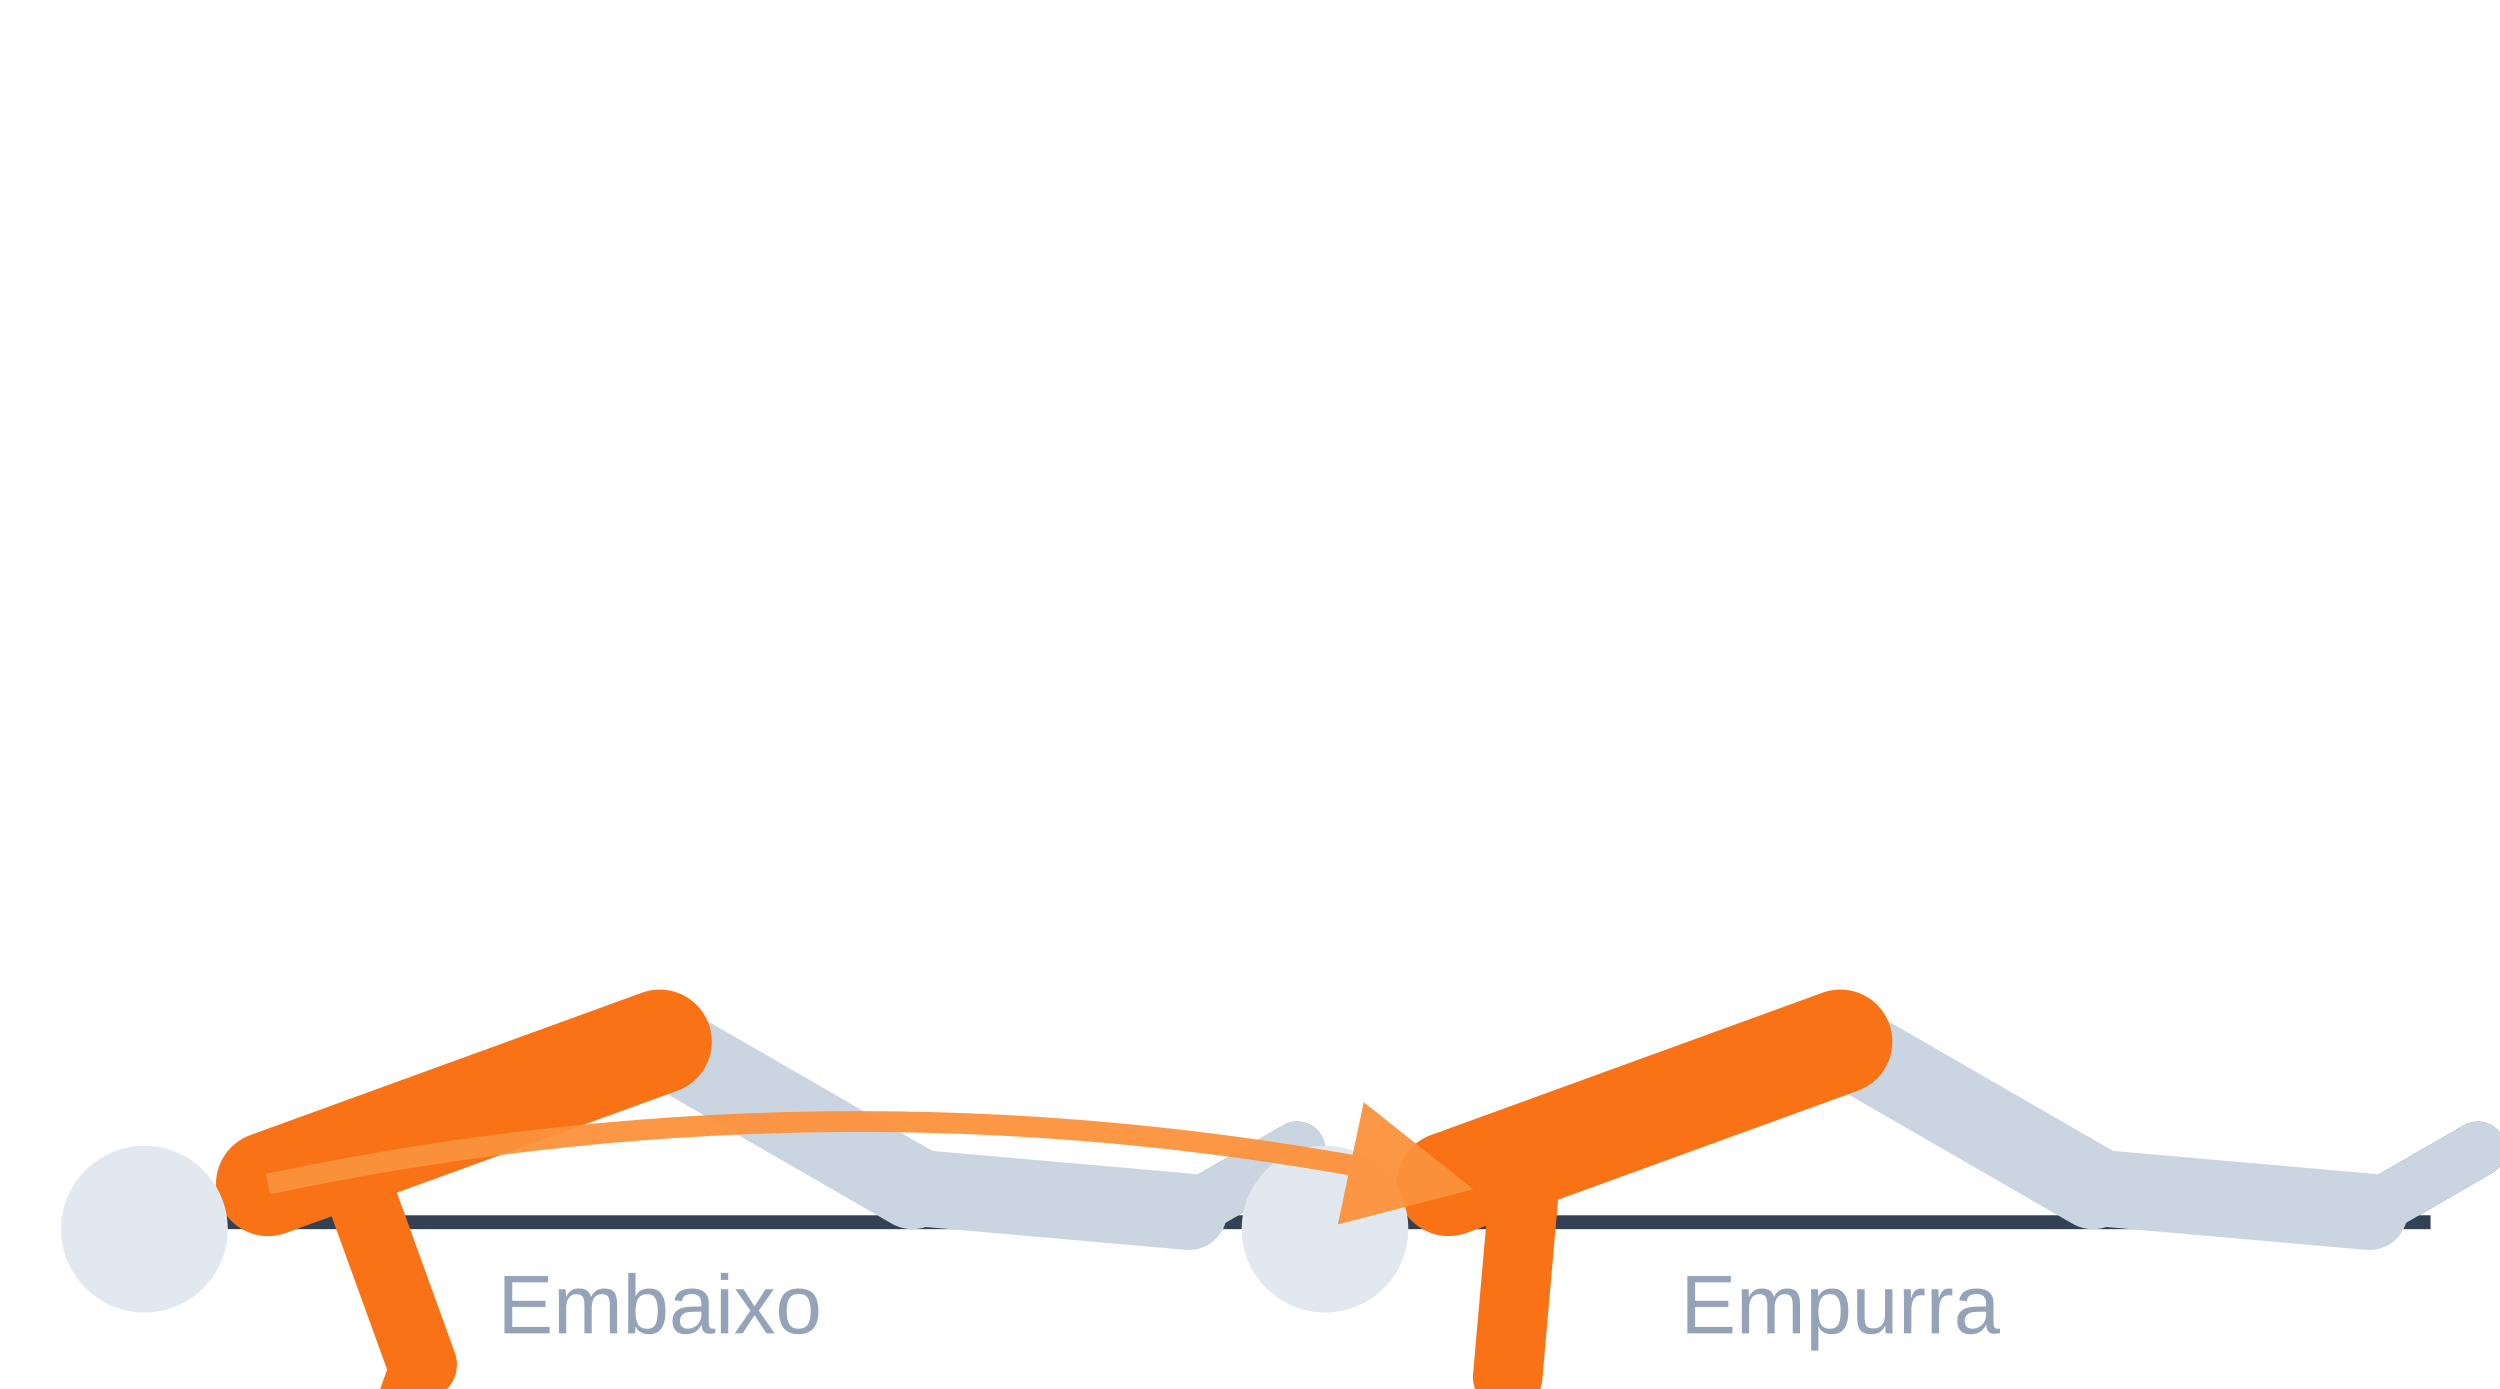
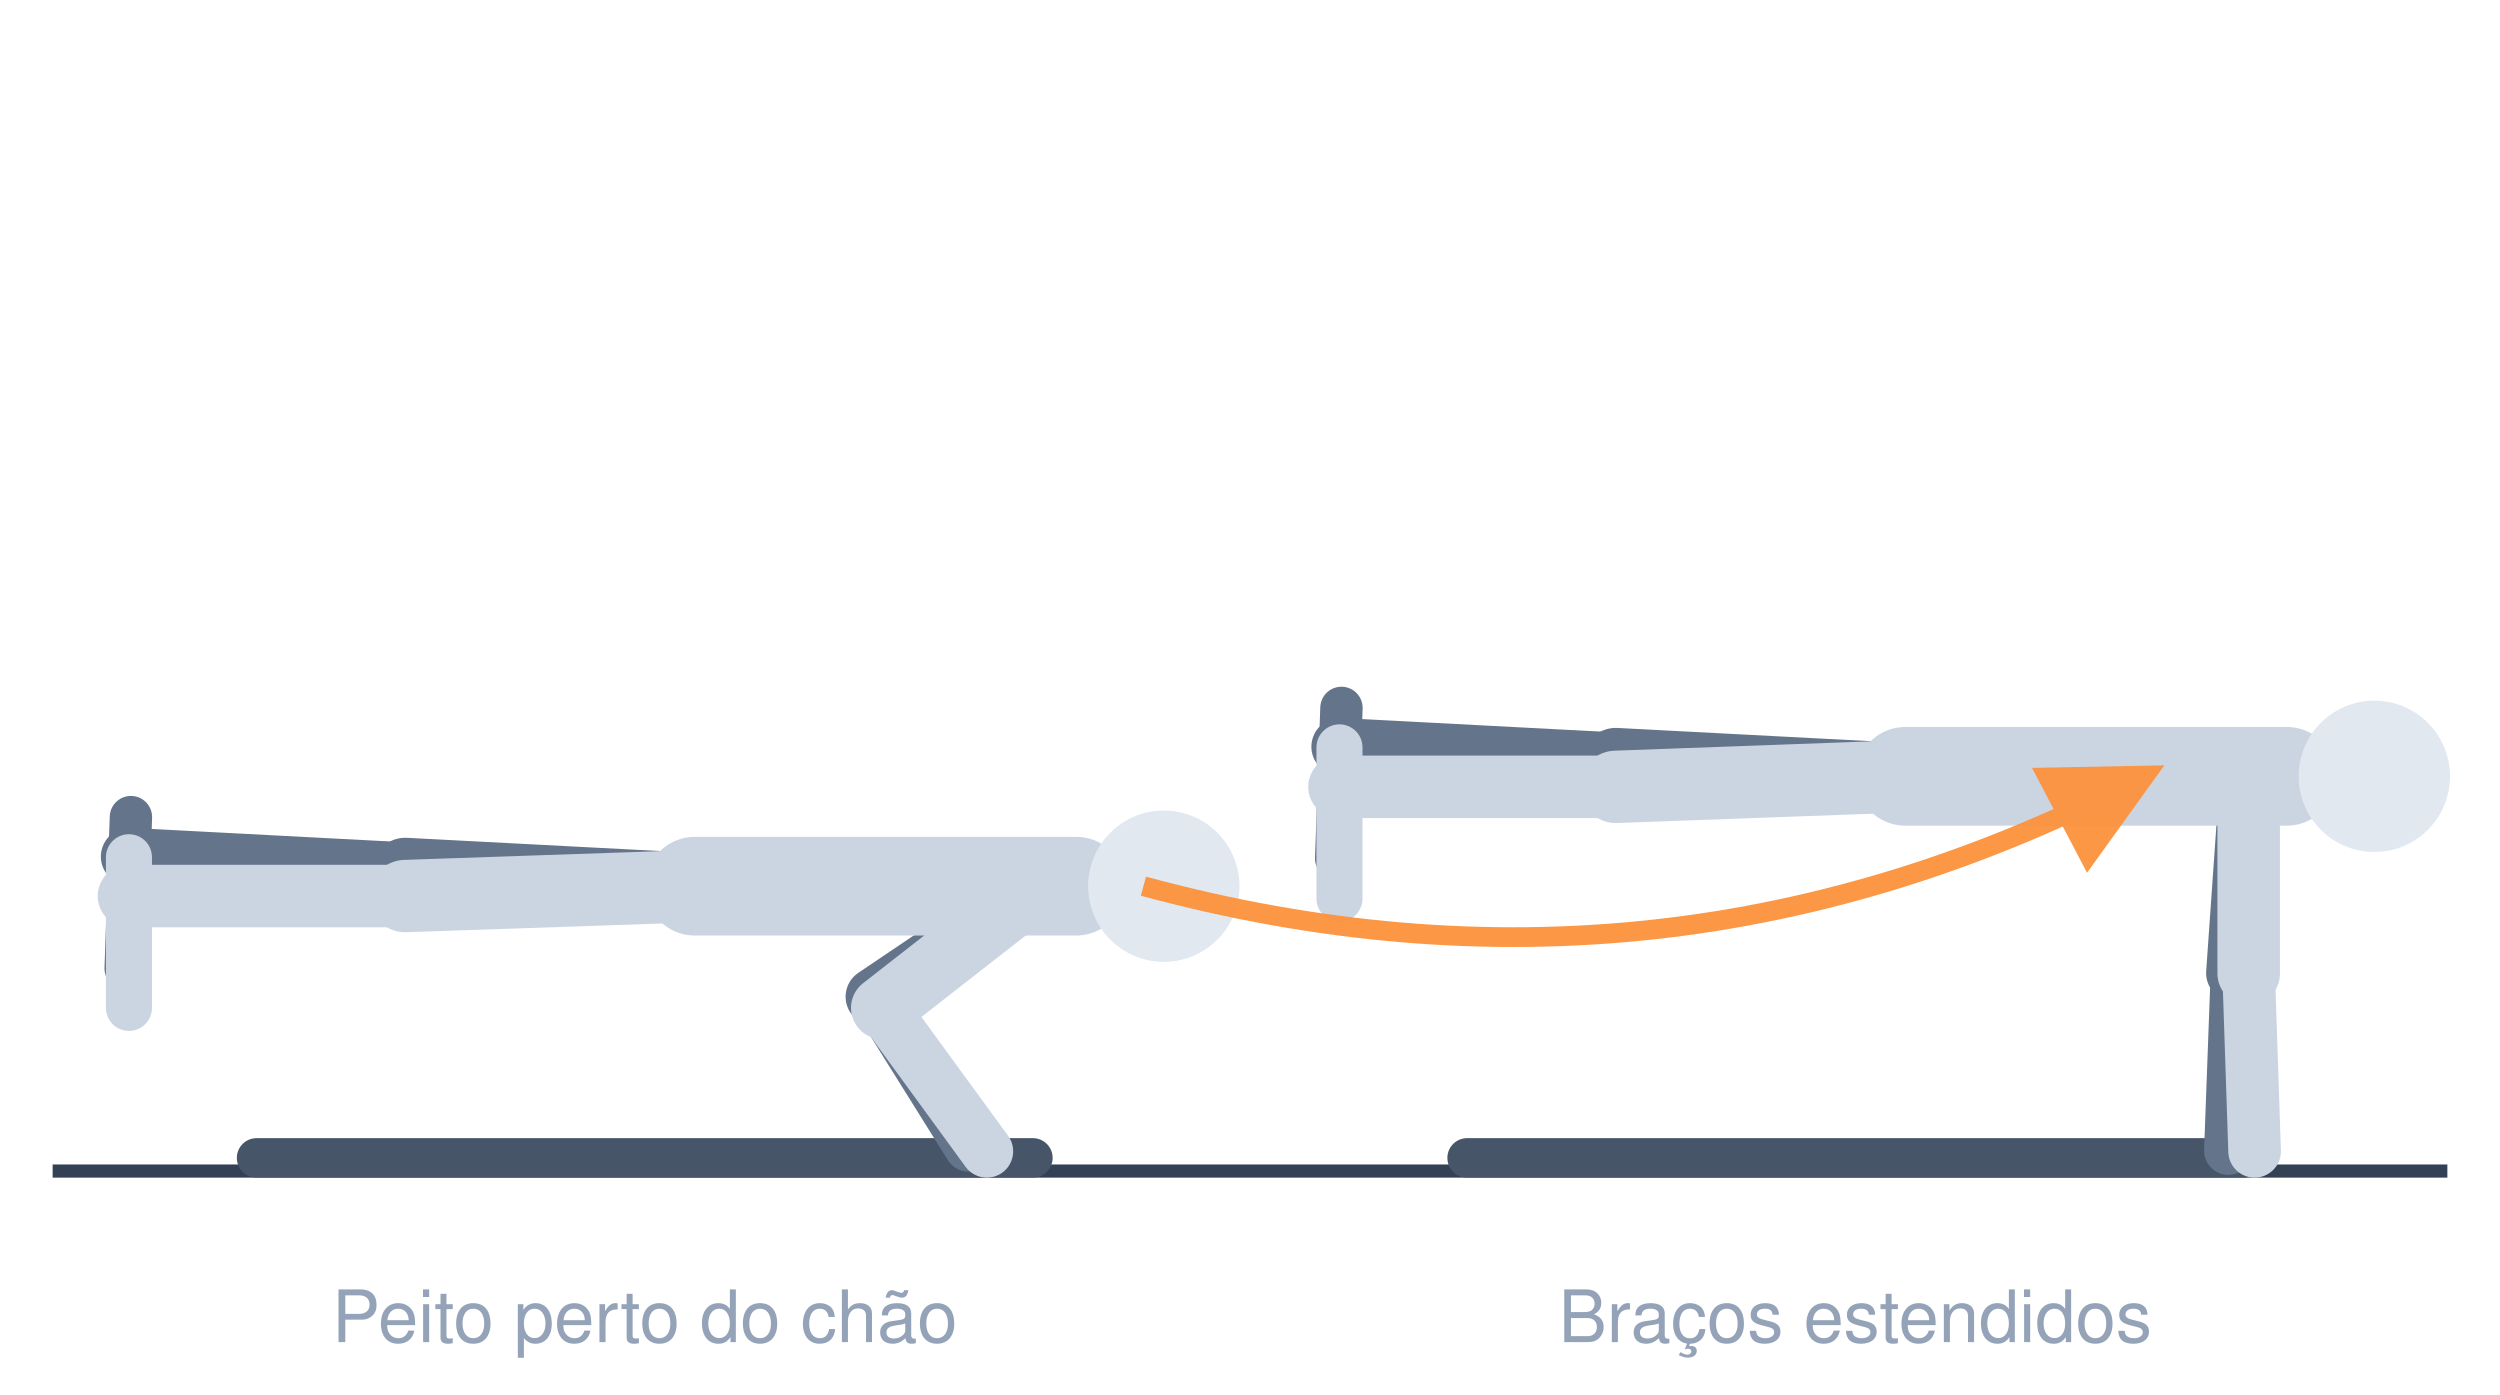
- <svg xmlns="http://www.w3.org/2000/svg" viewBox="0 0 360 200" role="img">
+ <svg xmlns="http://www.w3.org/2000/svg" viewBox="0 0 380 212" role="img" aria-label="flexao-bracos">
  <defs>
    <marker id="ah" viewBox="0 0 10 10" refX="8" refY="5" markerWidth="6" markerHeight="6" orient="auto-start-reverse">
      <path d="M0,0 L10,5 L0,10 z" fill="#fb923c" />
    </marker>
  </defs>
-   <line x1="10" y1="176" x2="350" y2="176" stroke="#334155" stroke-width="2" />
-   <line x1="95.0" y1="150.0" x2="131.4" y2="171.0" stroke="#64748b" stroke-width="11" stroke-linecap="round" opacity="0.85" />
-   <line x1="131.4" y1="171.0" x2="171.2" y2="174.5" stroke="#64748b" stroke-width="10" stroke-linecap="round" opacity="0.85" />
-   <line x1="171.2" y1="174.5" x2="186.8" y2="165.5" stroke="#64748b" stroke-width="8" stroke-linecap="round" opacity="0.85" />
-   <line x1="49.9" y1="166.4" x2="60.8" y2="196.5" stroke="#64748b" stroke-width="9" stroke-linecap="round" opacity="0.85" />
-   <line x1="60.8" y1="196.5" x2="50.6" y2="224.7" stroke="#64748b" stroke-width="8" stroke-linecap="round" opacity="0.85" />
-   <line x1="95.0" y1="150.0" x2="131.4" y2="171.0" stroke="#cbd5e1" stroke-width="12" stroke-linecap="round" opacity="1.0" />
-   <line x1="131.4" y1="171.0" x2="171.2" y2="174.5" stroke="#cbd5e1" stroke-width="11" stroke-linecap="round" opacity="1.0" />
-   <line x1="171.2" y1="174.5" x2="186.8" y2="165.5" stroke="#cbd5e1" stroke-width="8" stroke-linecap="round" opacity="1.0" />
-   <line x1="95.0" y1="150.0" x2="38.6" y2="170.5" stroke="#f97316" stroke-width="15" stroke-linecap="round" opacity="1.0" />
-   <circle cx="20.8" cy="177.0" r="12" fill="#e2e8f0" opacity="1.0" />
-   <line x1="49.9" y1="166.4" x2="60.8" y2="196.5" stroke="#f97316" stroke-width="10" stroke-linecap="round" opacity="1.0" />
-   <line x1="60.8" y1="196.5" x2="50.6" y2="224.7" stroke="#f97316" stroke-width="9" stroke-linecap="round" opacity="1.0" />
-   <line x1="265.0" y1="150.0" x2="301.4" y2="171.0" stroke="#64748b" stroke-width="11" stroke-linecap="round" opacity="0.85" />
-   <line x1="301.4" y1="171.0" x2="341.2" y2="174.5" stroke="#64748b" stroke-width="10" stroke-linecap="round" opacity="0.85" />
-   <line x1="341.2" y1="174.5" x2="356.8" y2="165.5" stroke="#64748b" stroke-width="8" stroke-linecap="round" opacity="0.85" />
-   <line x1="219.9" y1="166.4" x2="217.1" y2="198.3" stroke="#64748b" stroke-width="9" stroke-linecap="round" opacity="0.85" />
-   <line x1="217.1" y1="198.3" x2="214.5" y2="228.2" stroke="#64748b" stroke-width="8" stroke-linecap="round" opacity="0.85" />
-   <line x1="265.0" y1="150.0" x2="301.4" y2="171.0" stroke="#cbd5e1" stroke-width="12" stroke-linecap="round" opacity="1.0" />
-   <line x1="301.4" y1="171.0" x2="341.2" y2="174.5" stroke="#cbd5e1" stroke-width="11" stroke-linecap="round" opacity="1.0" />
-   <line x1="341.2" y1="174.5" x2="356.8" y2="165.5" stroke="#cbd5e1" stroke-width="8" stroke-linecap="round" opacity="1.0" />
-   <line x1="265.0" y1="150.0" x2="208.6" y2="170.5" stroke="#f97316" stroke-width="15" stroke-linecap="round" opacity="1.0" />
-   <circle cx="190.8" cy="177.0" r="12" fill="#e2e8f0" opacity="1.0" />
-   <line x1="219.9" y1="166.4" x2="217.1" y2="198.3" stroke="#f97316" stroke-width="10" stroke-linecap="round" opacity="1.0" />
-   <line x1="217.1" y1="198.3" x2="214.5" y2="228.2" stroke="#f97316" stroke-width="9" stroke-linecap="round" opacity="1.0" />
-   <path d="M38.6,170.5 Q123.6,152.5 208.6,170.5" fill="none" stroke="#fb923c" stroke-width="3" marker-end="url(#ah)" opacity="0.95" />
-   <text x="95" y="192" fill="#94a3b8" font-family="Arial" font-size="12" text-anchor="middle">Embaixo</text>
-   <text x="265" y="192" fill="#94a3b8" font-family="Arial" font-size="12" text-anchor="middle">Empurra</text>
+   <line x1="8.0" y1="178.0" x2="372.0" y2="178.0" stroke="#334155" stroke-width="2" stroke-linecap="butt" />
+   <rect x="36.0" y="173.0" width="124.0" height="6.0" rx="3" fill="#475569" />
+   <rect x="220.0" y="173.0" width="124.0" height="6.0" rx="3" fill="#475569" />
+   <line x1="105.6" y1="134.7" x2="61.6" y2="132.4" stroke="#64748b" stroke-width="10.12" stroke-linecap="round" />
+   <line x1="61.6" y1="132.4" x2="19.7" y2="130.2" stroke="#64748b" stroke-width="8.74" stroke-linecap="round" />
+   <line x1="19.9" y1="124.2" x2="19.1" y2="147.2" stroke="#64748b" stroke-width="6.44" stroke-linecap="round" />
+   <line x1="157.8" y1="134.7" x2="132.9" y2="151.5" stroke="#64748b" stroke-width="8.74" stroke-linecap="round" />
+   <line x1="132.9" y1="151.5" x2="147.2" y2="174.4" stroke="#64748b" stroke-width="7.36" stroke-linecap="round" />
+   <line x1="105.6" y1="134.7" x2="163.6" y2="134.7" stroke="#cbd5e1" stroke-width="15.0" stroke-linecap="round" />
+   <line x1="163.6" y1="134.7" x2="176.9" y2="134.7" stroke="#cbd5e1" stroke-width="8.0" stroke-linecap="round" />
+   <circle cx="176.9" cy="134.7" r="11.5" fill="#e2e8f0" />
+   <line x1="105.6" y1="134.7" x2="61.6" y2="136.2" stroke="#cbd5e1" stroke-width="11.0" stroke-linecap="round" />
+   <line x1="61.6" y1="136.2" x2="19.6" y2="136.2" stroke="#cbd5e1" stroke-width="9.5" stroke-linecap="round" />
+   <line x1="19.6" y1="130.3" x2="19.6" y2="153.2" stroke="#cbd5e1" stroke-width="7.0" stroke-linecap="round" />
+   <line x1="157.8" y1="134.7" x2="134.1" y2="153.2" stroke="#cbd5e1" stroke-width="9.5" stroke-linecap="round" />
+   <line x1="134.1" y1="153.2" x2="150.0" y2="175.0" stroke="#cbd5e1" stroke-width="8.0" stroke-linecap="round" />
+   <line x1="289.6" y1="118.0" x2="245.6" y2="115.7" stroke="#64748b" stroke-width="10.12" stroke-linecap="round" />
+   <line x1="245.6" y1="115.7" x2="203.7" y2="113.5" stroke="#64748b" stroke-width="8.74" stroke-linecap="round" />
+   <line x1="203.9" y1="107.6" x2="203.1" y2="130.5" stroke="#64748b" stroke-width="6.44" stroke-linecap="round" />
+   <line x1="341.8" y1="118.0" x2="339.7" y2="147.9" stroke="#64748b" stroke-width="8.74" stroke-linecap="round" />
+   <line x1="339.7" y1="147.9" x2="338.7" y2="174.9" stroke="#64748b" stroke-width="7.36" stroke-linecap="round" />
+   <line x1="289.6" y1="118.0" x2="347.6" y2="118.0" stroke="#cbd5e1" stroke-width="15.0" stroke-linecap="round" />
+   <line x1="347.6" y1="118.0" x2="360.9" y2="118.0" stroke="#cbd5e1" stroke-width="8.0" stroke-linecap="round" />
+   <circle cx="360.9" cy="118.0" r="11.5" fill="#e2e8f0" />
+   <line x1="289.6" y1="118.0" x2="245.6" y2="119.6" stroke="#cbd5e1" stroke-width="11.0" stroke-linecap="round" />
+   <line x1="245.6" y1="119.6" x2="203.6" y2="119.6" stroke="#cbd5e1" stroke-width="9.5" stroke-linecap="round" />
+   <line x1="203.6" y1="113.6" x2="203.6" y2="136.6" stroke="#cbd5e1" stroke-width="7.0" stroke-linecap="round" />
+   <line x1="341.8" y1="118.0" x2="341.8" y2="148.0" stroke="#cbd5e1" stroke-width="9.5" stroke-linecap="round" />
+   <line x1="341.8" y1="148.0" x2="342.7" y2="175.0" stroke="#cbd5e1" stroke-width="8.0" stroke-linecap="round" />
+   <path d="M173.8,134.7 Q253.0,156.2 325.8,118.0" fill="none" stroke="#fb923c" stroke-width="3" marker-end="url(#ah)" opacity="0.95" />
+   <text x="98.0" y="204.0" fill="#94a3b8" font-family="-apple-system,Helvetica,Arial,sans-serif" font-size="11" font-weight="400" text-anchor="middle">Peito perto do chão</text>
+   <text x="282.0" y="204.0" fill="#94a3b8" font-family="-apple-system,Helvetica,Arial,sans-serif" font-size="11" font-weight="400" text-anchor="middle">Braços estendidos</text>
</svg>
